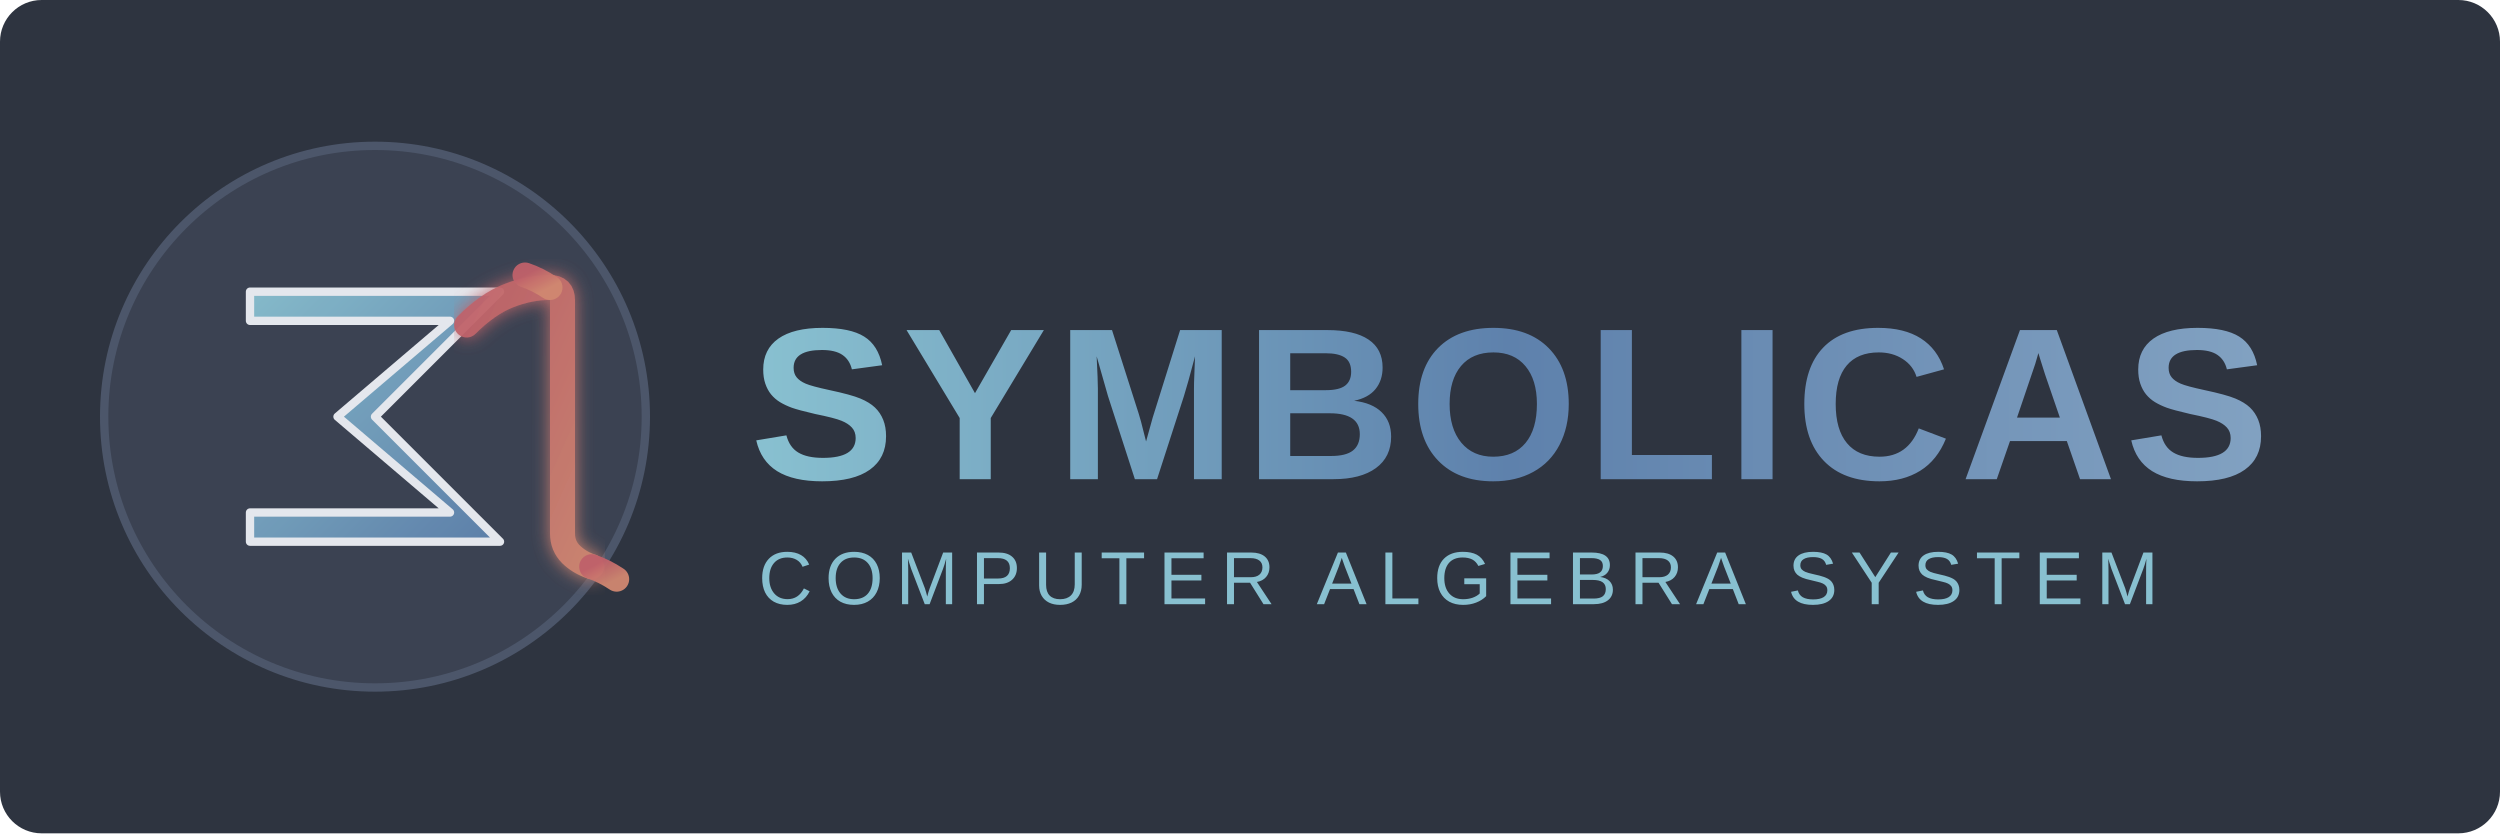
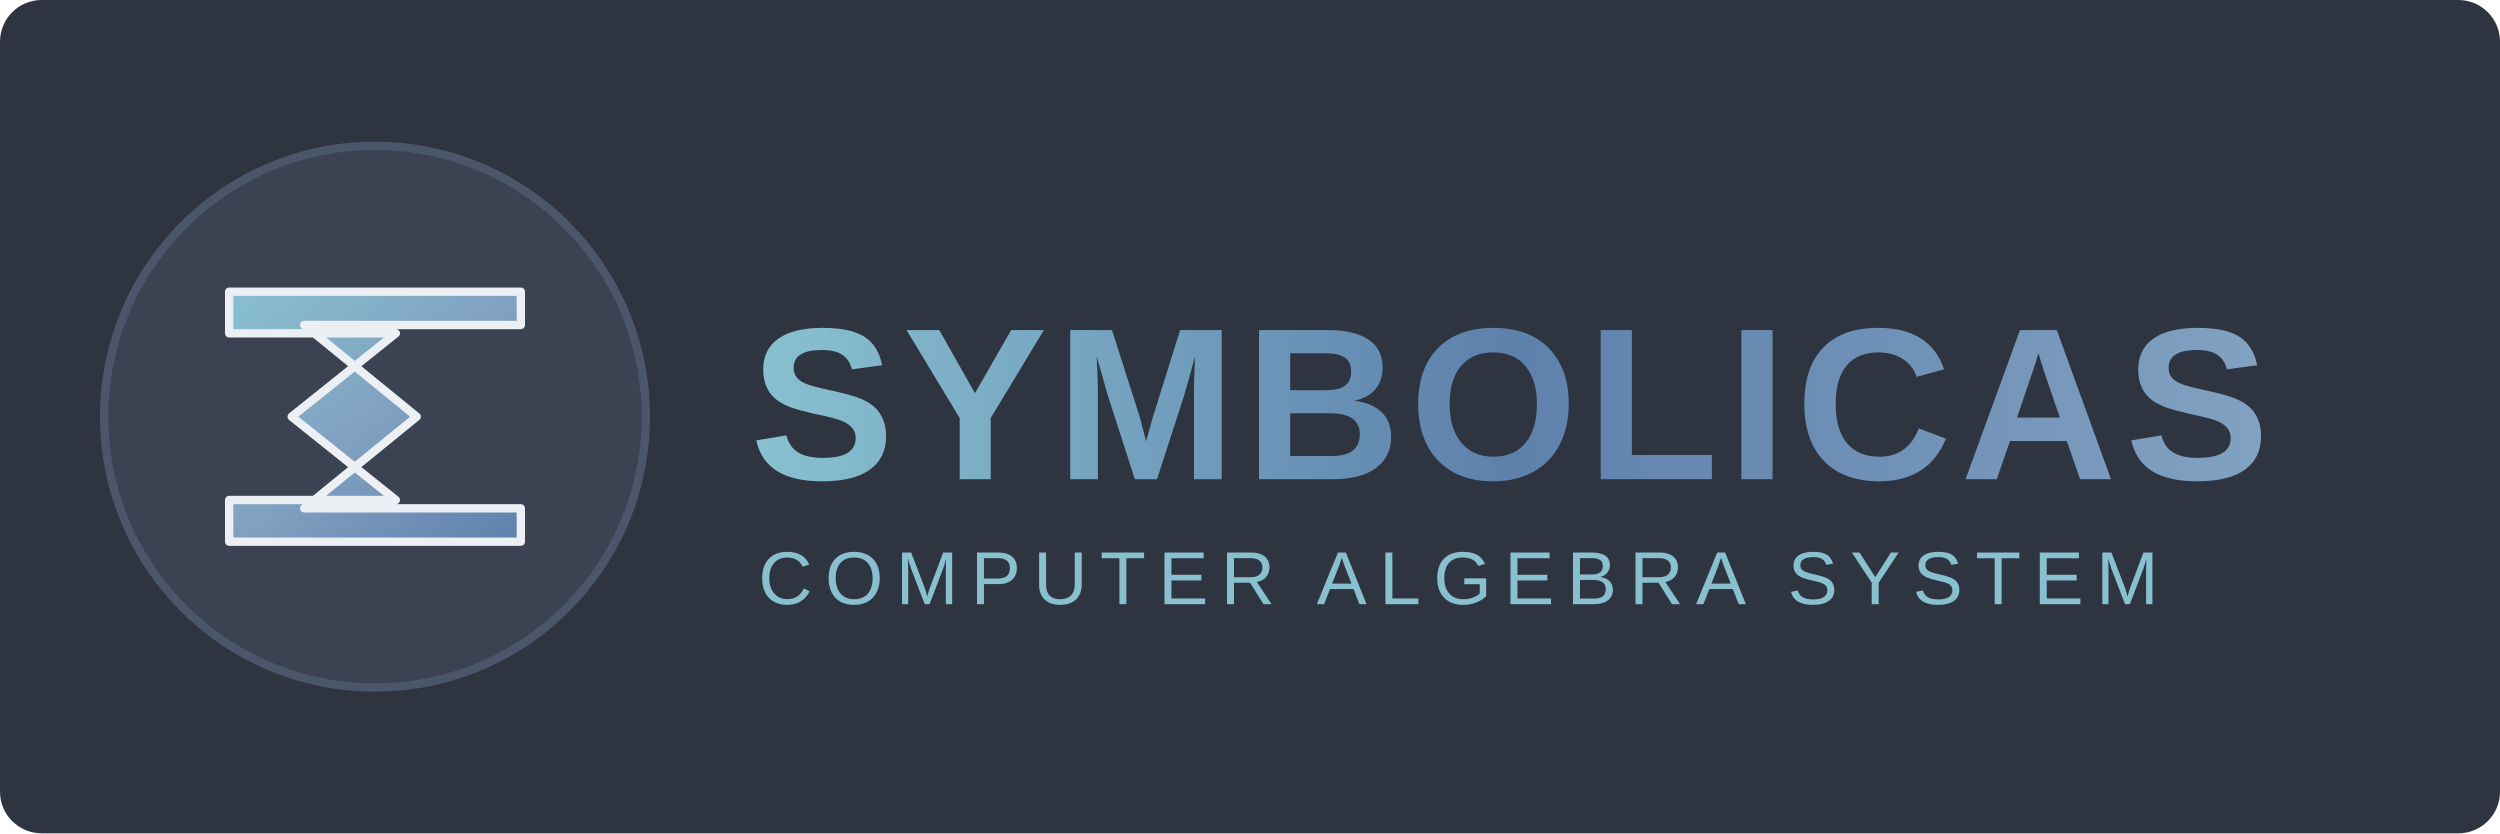
<svg xmlns="http://www.w3.org/2000/svg" width="600" height="200" viewBox="0 0 600 200">
  <defs>
    <linearGradient id="sigmaGradient2" x1="0%" y1="0%" x2="100%" y2="100%">
      <stop offset="0%" style="stop-color:#88C0D0;stop-opacity:1" />
+       <stop offset="50%" style="stop-color:#81A1C1;stop-opacity:1" />
      <stop offset="100%" style="stop-color:#5E81AC;stop-opacity:1" />
-     </linearGradient>
-     <linearGradient id="integralGradient2" x1="0%" y1="0%" x2="100%" y2="100%">
-       <stop offset="0%" style="stop-color:#BF616A;stop-opacity:1" />
-       <stop offset="100%" style="stop-color:#D08770;stop-opacity:1" />
    </linearGradient>
    <linearGradient id="textGradient" x1="0%" y1="0%" x2="100%" y2="0%">
      <stop offset="0%" style="stop-color:#88C0D0;stop-opacity:1" />
      <stop offset="50%" style="stop-color:#5E81AC;stop-opacity:1" />
      <stop offset="100%" style="stop-color:#81A1C1;stop-opacity:1" />
    </linearGradient>
-     <filter id="glow2">
-       <feGaussianBlur stdDeviation="2" result="coloredBlur" />
-       <feMerge>
-         <feMergeNode in="coloredBlur" />
-         <feMergeNode in="SourceGraphic" />
-       </feMerge>
-     </filter>
  </defs>
  <rect width="600" height="200" fill="#2E3440" rx="10" />
  <g transform="translate(20, 30)">
    <circle cx="70" cy="70" r="65" fill="#3B4252" stroke="#4C566A" stroke-width="2" />
-     <path d="M 40 40 L 100 40 L 70 70 L 100 100 L 40 100 L 40 93 L 88 93 L 61 70 L 88 47 L 40 47 Z" fill="url(#sigmaGradient2)" stroke="#ECEFF4" stroke-width="2" stroke-linejoin="round" opacity="0.95" />
-     <path d="M 92 48 Q 97 43 102 41 Q 107 39 112 39 Q 115 39 115 42              L 115 98 Q 115 101 117 103 Q 119 105 122 106" stroke="url(#integralGradient2)" stroke-width="6" fill="none" stroke-linecap="round" opacity="0.95" filter="url(#glow2)" />
-     <path d="M 112 39 Q 109 37 106 36" stroke="url(#integralGradient2)" stroke-width="6" fill="none" stroke-linecap="round" opacity="0.95" />
-     <path d="M 122 106 Q 125 107 128 109" stroke="url(#integralGradient2)" stroke-width="6" fill="none" stroke-linecap="round" opacity="0.95" />
+     <path d="M 35 40 L 105 40 L 105 48 L 53 48 L 80 70 L 53 92 L 105 92 L 105 100 L 35 100 L 35 90 L 75 90 L 50 70 L 75 50 L 35 50 Z" fill="url(#sigmaGradient2)" stroke="#ECEFF4" stroke-width="2" stroke-linejoin="round" />
  </g>
  <text x="180" y="115" font-family="Arial, Helvetica, sans-serif" font-size="52" font-weight="bold" fill="url(#textGradient)" letter-spacing="2">SYMBOLICAS</text>
  <text x="182" y="145" font-family="Arial, Helvetica, sans-serif" font-size="18" fill="#88C0D0" letter-spacing="3">COMPUTER ALGEBRA SYSTEM</text>
</svg>
